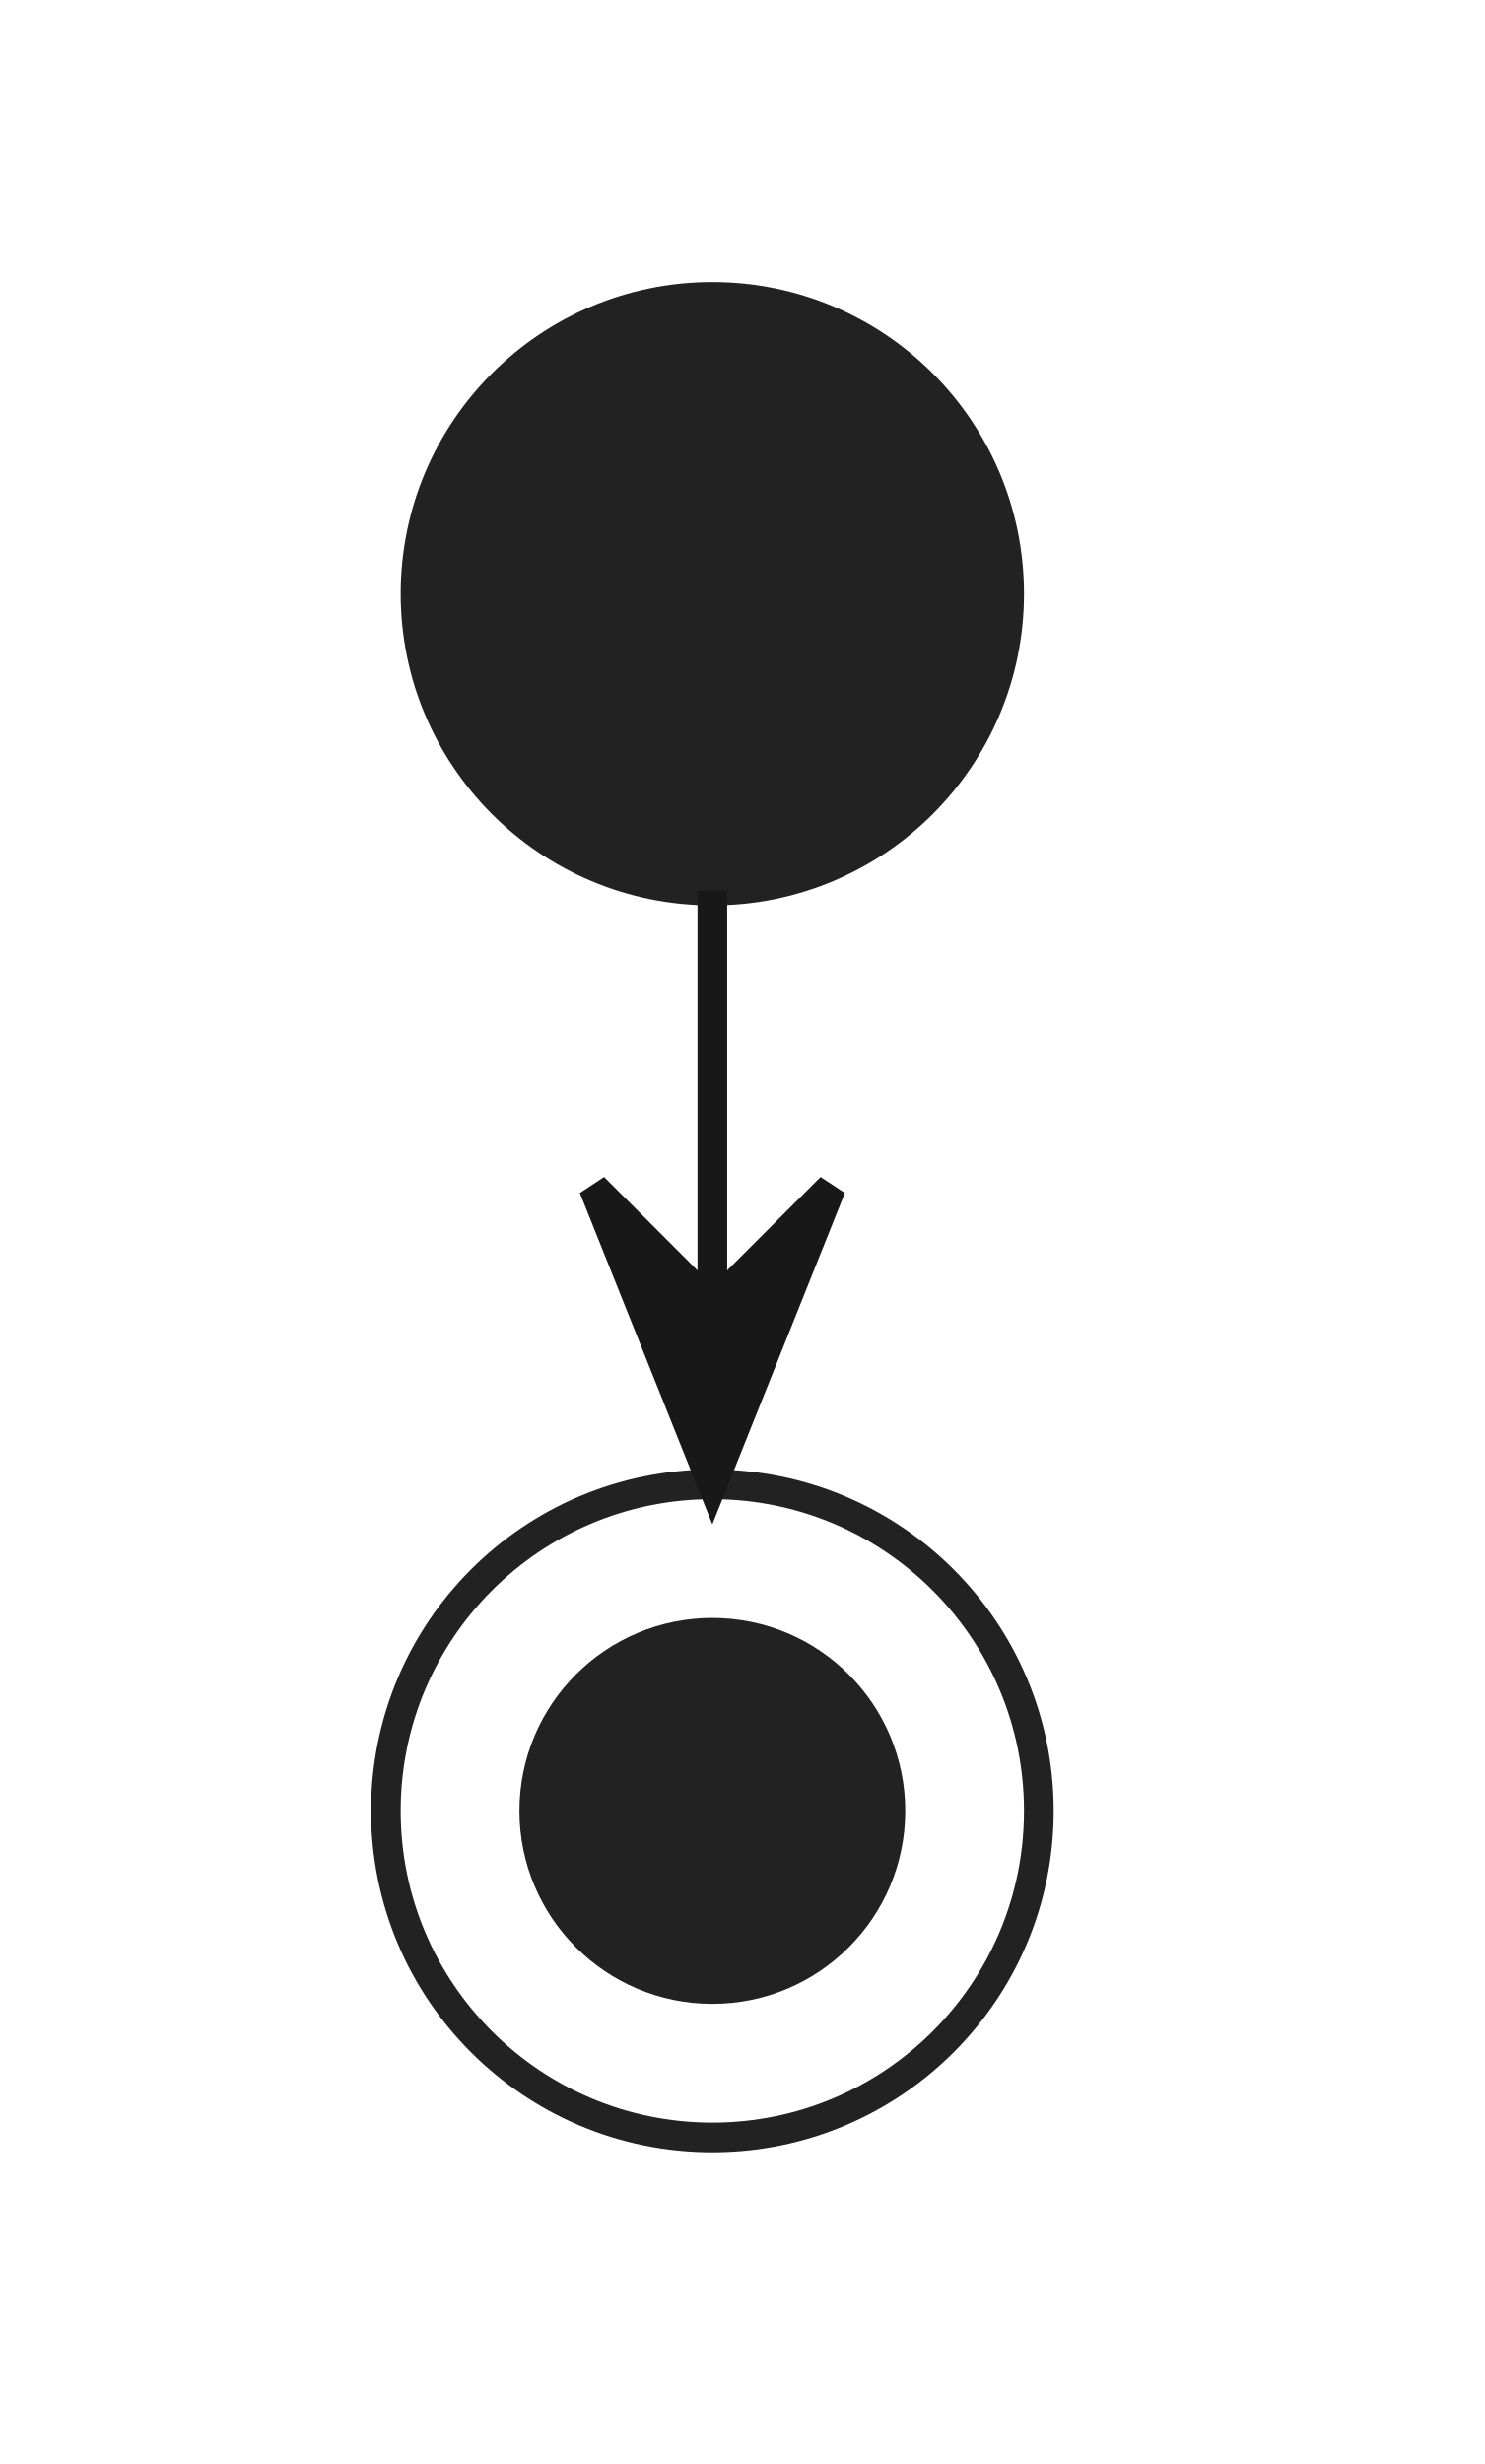
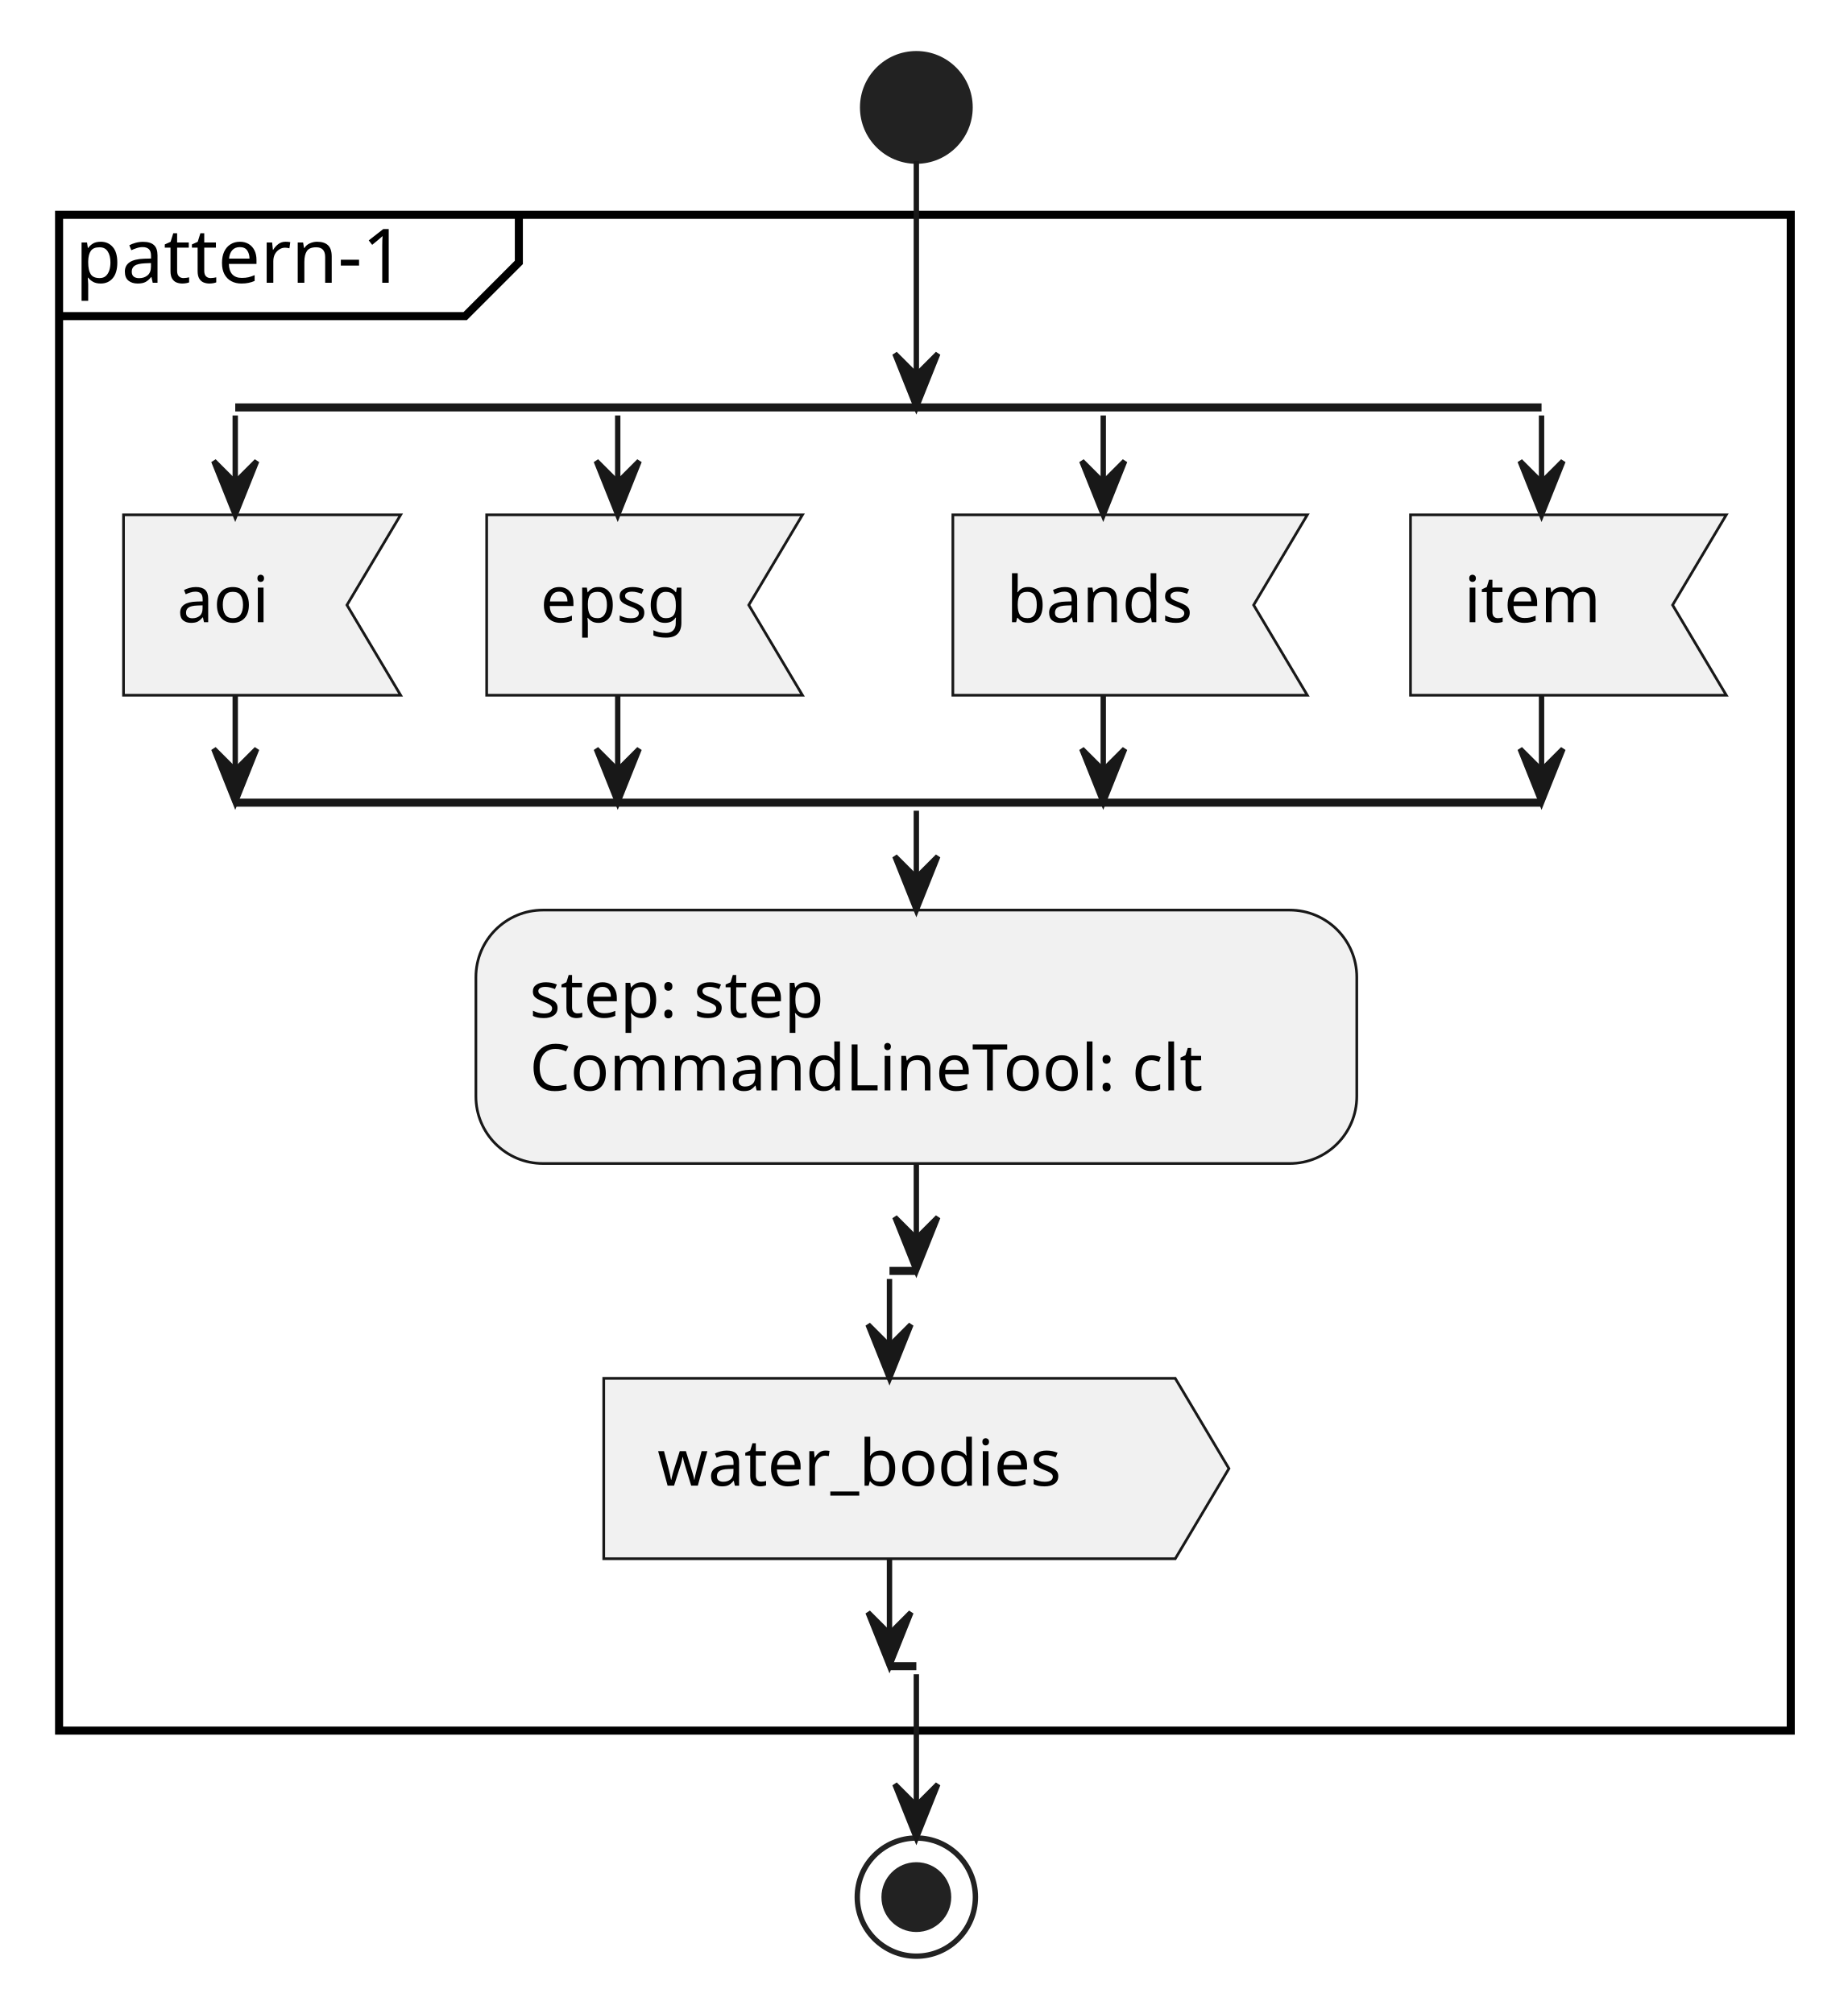
- <svg xmlns="http://www.w3.org/2000/svg" contentStyleType="text/css" data-diagram-type="ACTIVITY" height="83px" preserveAspectRatio="none" style="width:50px;height:83px;background:#FFFFFF;" version="1.1" viewBox="0 0 50 83" width="50px" zoomAndPan="magnify">
+ <svg xmlns="http://www.w3.org/2000/svg" contentStyleType="text/css" data-diagram-type="ACTIVITY" height="375px" preserveAspectRatio="none" style="width:344px;height:375px;background:#FFFFFF;" version="1.1" viewBox="0 0 344 375" width="344px" zoomAndPan="magnify">
  <defs />
  <g>
-     <ellipse cx="24" cy="20" fill="#222222" rx="10" ry="10" style="stroke:#222222;stroke-width:1;" />
-     <ellipse cx="24" cy="61" fill="none" rx="11" ry="11" style="stroke:#222222;stroke-width:1;" />
-     <ellipse cx="24" cy="61" fill="#222222" rx="6" ry="6" style="stroke:#222222;stroke-width:1;" />
-     <line style="stroke:#181818;stroke-width:1;" x1="24" x2="24" y1="30" y2="50" />
-     <polygon fill="#181818" points="20,40,24,50,28,40,24,44" style="stroke:#181818;stroke-width:1;" />
+     <ellipse cx="170.624" cy="20" fill="#222222" rx="10" ry="10" style="stroke:#222222;stroke-width:1;" />
+     <rect fill="none" height="282.234" style="stroke:#000000;stroke-width:1.5;" width="322.44" x="11" y="40" />
+     <path d="M96.612,40 L96.612,48.859 L86.612,58.859 L11,58.859" fill="none" style="stroke:#000000;stroke-width:1.5;" />
+     <text fill="#000000" font-family="sans-serif" font-size="14" lengthAdjust="spacing" textLength="75.612" x="14" y="52.655">pattern-1</text>
+     <line style="stroke:#181818;stroke-width:1.5;" x1="43.802" x2="287.038" y1="75.859" y2="75.859" />
+     <polygon fill="#F1F1F1" points="23,95.859,74.603,95.859,64.603,112.656,74.603,129.453,23,129.453" style="stroke:#181818;stroke-width:0.5;" />
+     <text fill="#000000" font-family="sans-serif" font-size="12" lengthAdjust="spacing" textLength="21.604" x="33" y="115.85">aoi</text>
+     <polygon fill="#F1F1F1" points="90.618,95.859,149.423,95.859,139.423,112.656,149.423,129.453,90.618,129.453" style="stroke:#181818;stroke-width:0.5;" />
+     <text fill="#000000" font-family="sans-serif" font-size="12" lengthAdjust="spacing" textLength="28.805" x="100.618" y="115.85">epsg</text>
+     <polygon fill="#F1F1F1" points="177.423,95.859,243.429,95.859,233.429,112.656,243.429,129.453,177.423,129.453" style="stroke:#181818;stroke-width:0.5;" />
+     <text fill="#000000" font-family="sans-serif" font-size="12" lengthAdjust="spacing" textLength="36.006" x="187.423" y="115.85">bands</text>
+     <polygon fill="#F1F1F1" points="262.636,95.859,321.44,95.859,311.44,112.656,321.44,129.453,262.636,129.453" style="stroke:#181818;stroke-width:0.5;" />
+     <text fill="#000000" font-family="sans-serif" font-size="12" lengthAdjust="spacing" textLength="28.805" x="272.636" y="115.85">item</text>
+     <line style="stroke:#181818;stroke-width:1.5;" x1="43.802" x2="287.038" y1="149.453" y2="149.453" />
+     <rect fill="#F1F1F1" height="47.188" rx="12.5" ry="12.5" style="stroke:#181818;stroke-width:0.5;" width="164.023" x="88.612" y="169.453" />
+     <text fill="#000000" font-family="sans-serif" font-size="12" lengthAdjust="spacing" textLength="72.012" x="98.612" y="189.443">step: step</text>
+     <text fill="#000000" font-family="sans-serif" font-size="12" lengthAdjust="spacing" textLength="144.023" x="98.612" y="203.037">CommandLineTool: clt</text>
+     <line style="stroke:#181818;stroke-width:1.5;" x1="165.624" x2="170.624" y1="236.641" y2="236.641" />
+     <polygon fill="#F1F1F1" points="112.417,256.641,218.831,256.641,228.831,273.438,218.831,290.234,112.417,290.234" style="stroke:#181818;stroke-width:0.5;" />
+     <text fill="#000000" font-family="sans-serif" font-size="12" lengthAdjust="spacing" textLength="86.414" x="122.417" y="276.631">water_bodies</text>
+     <line style="stroke:#181818;stroke-width:1.5;" x1="165.624" x2="170.624" y1="310.234" y2="310.234" />
+     <ellipse cx="170.624" cy="353.234" fill="none" rx="11" ry="11" style="stroke:#222222;stroke-width:1;" />
+     <ellipse cx="170.624" cy="353.234" fill="#222222" rx="6" ry="6" style="stroke:#222222;stroke-width:1;" />
+     <line style="stroke:#181818;stroke-width:1;" x1="43.802" x2="43.802" y1="77.359" y2="95.859" />
+     <polygon fill="#181818" points="39.802,85.859,43.802,95.859,47.802,85.859,43.802,89.859" style="stroke:#181818;stroke-width:1;" />
+     <line style="stroke:#181818;stroke-width:1;" x1="115.02" x2="115.02" y1="77.359" y2="95.859" />
+     <polygon fill="#181818" points="111.02,85.859,115.02,95.859,119.02,85.859,115.02,89.859" style="stroke:#181818;stroke-width:1;" />
+     <line style="stroke:#181818;stroke-width:1;" x1="205.426" x2="205.426" y1="77.359" y2="95.859" />
+     <polygon fill="#181818" points="201.426,85.859,205.426,95.859,209.426,85.859,205.426,89.859" style="stroke:#181818;stroke-width:1;" />
+     <line style="stroke:#181818;stroke-width:1;" x1="287.038" x2="287.038" y1="77.359" y2="95.859" />
+     <polygon fill="#181818" points="283.038,85.859,287.038,95.859,291.038,85.859,287.038,89.859" style="stroke:#181818;stroke-width:1;" />
+     <line style="stroke:#181818;stroke-width:1;" x1="43.802" x2="43.802" y1="129.453" y2="149.453" />
+     <polygon fill="#181818" points="39.802,139.453,43.802,149.453,47.802,139.453,43.802,143.453" style="stroke:#181818;stroke-width:1;" />
+     <line style="stroke:#181818;stroke-width:1;" x1="115.02" x2="115.02" y1="129.453" y2="149.453" />
+     <polygon fill="#181818" points="111.02,139.453,115.02,149.453,119.02,139.453,115.02,143.453" style="stroke:#181818;stroke-width:1;" />
+     <line style="stroke:#181818;stroke-width:1;" x1="205.426" x2="205.426" y1="129.453" y2="149.453" />
+     <polygon fill="#181818" points="201.426,139.453,205.426,149.453,209.426,139.453,205.426,143.453" style="stroke:#181818;stroke-width:1;" />
+     <line style="stroke:#181818;stroke-width:1;" x1="287.038" x2="287.038" y1="129.453" y2="149.453" />
+     <polygon fill="#181818" points="283.038,139.453,287.038,149.453,291.038,139.453,287.038,143.453" style="stroke:#181818;stroke-width:1;" />
+     <line style="stroke:#181818;stroke-width:1;" x1="170.624" x2="170.624" y1="150.953" y2="169.453" />
+     <polygon fill="#181818" points="166.624,159.453,170.624,169.453,174.624,159.453,170.624,163.453" style="stroke:#181818;stroke-width:1;" />
+     <line style="stroke:#181818;stroke-width:1;" x1="165.624" x2="165.624" y1="238.141" y2="256.641" />
+     <polygon fill="#181818" points="161.624,246.641,165.624,256.641,169.624,246.641,165.624,250.641" style="stroke:#181818;stroke-width:1;" />
+     <line style="stroke:#181818;stroke-width:1;" x1="165.624" x2="165.624" y1="290.234" y2="310.234" />
+     <polygon fill="#181818" points="161.624,300.234,165.624,310.234,169.624,300.234,165.624,304.234" style="stroke:#181818;stroke-width:1;" />
+     <line style="stroke:#181818;stroke-width:1;" x1="170.624" x2="170.624" y1="216.641" y2="236.641" />
+     <polygon fill="#181818" points="166.624,226.641,170.624,236.641,174.624,226.641,170.624,230.641" style="stroke:#181818;stroke-width:1;" />
+     <line style="stroke:#181818;stroke-width:1;" x1="170.624" x2="170.624" y1="30" y2="75.859" />
+     <polygon fill="#181818" points="166.624,65.859,170.624,75.859,174.624,65.859,170.624,69.859" style="stroke:#181818;stroke-width:1;" />
+     <line style="stroke:#181818;stroke-width:1;" x1="170.624" x2="170.624" y1="311.734" y2="342.234" />
+     <polygon fill="#181818" points="166.624,332.234,170.624,342.234,174.624,332.234,170.624,336.234" style="stroke:#181818;stroke-width:1;" />
  </g>
</svg>
